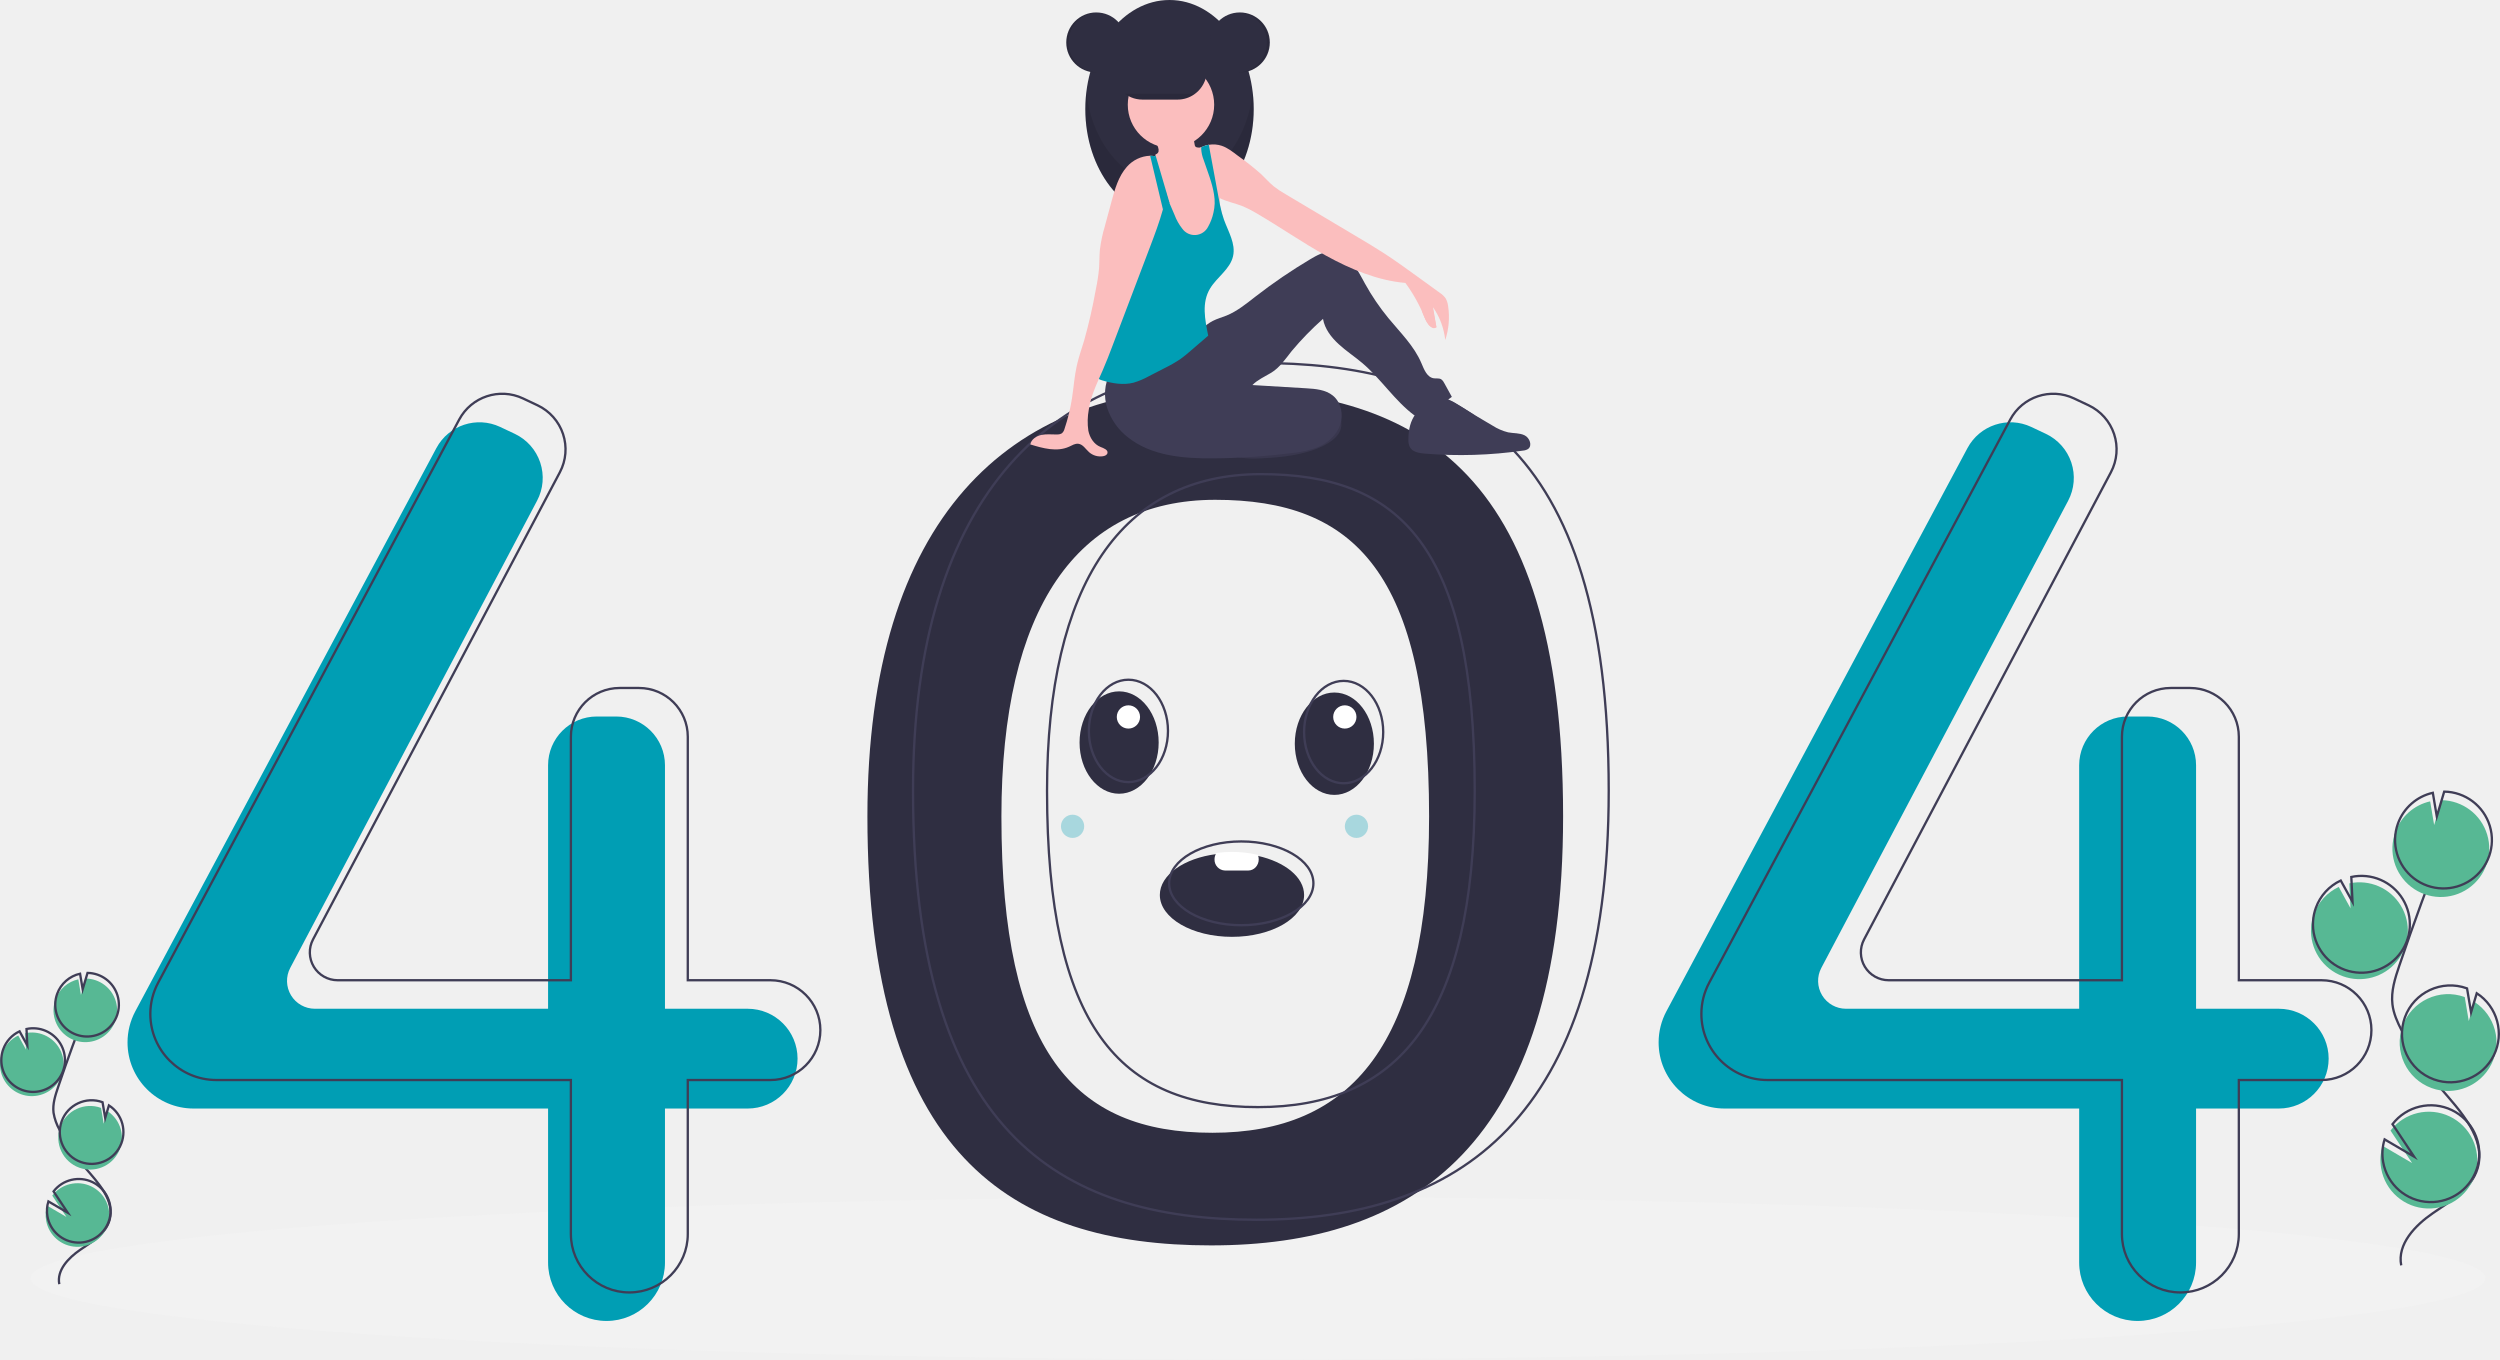
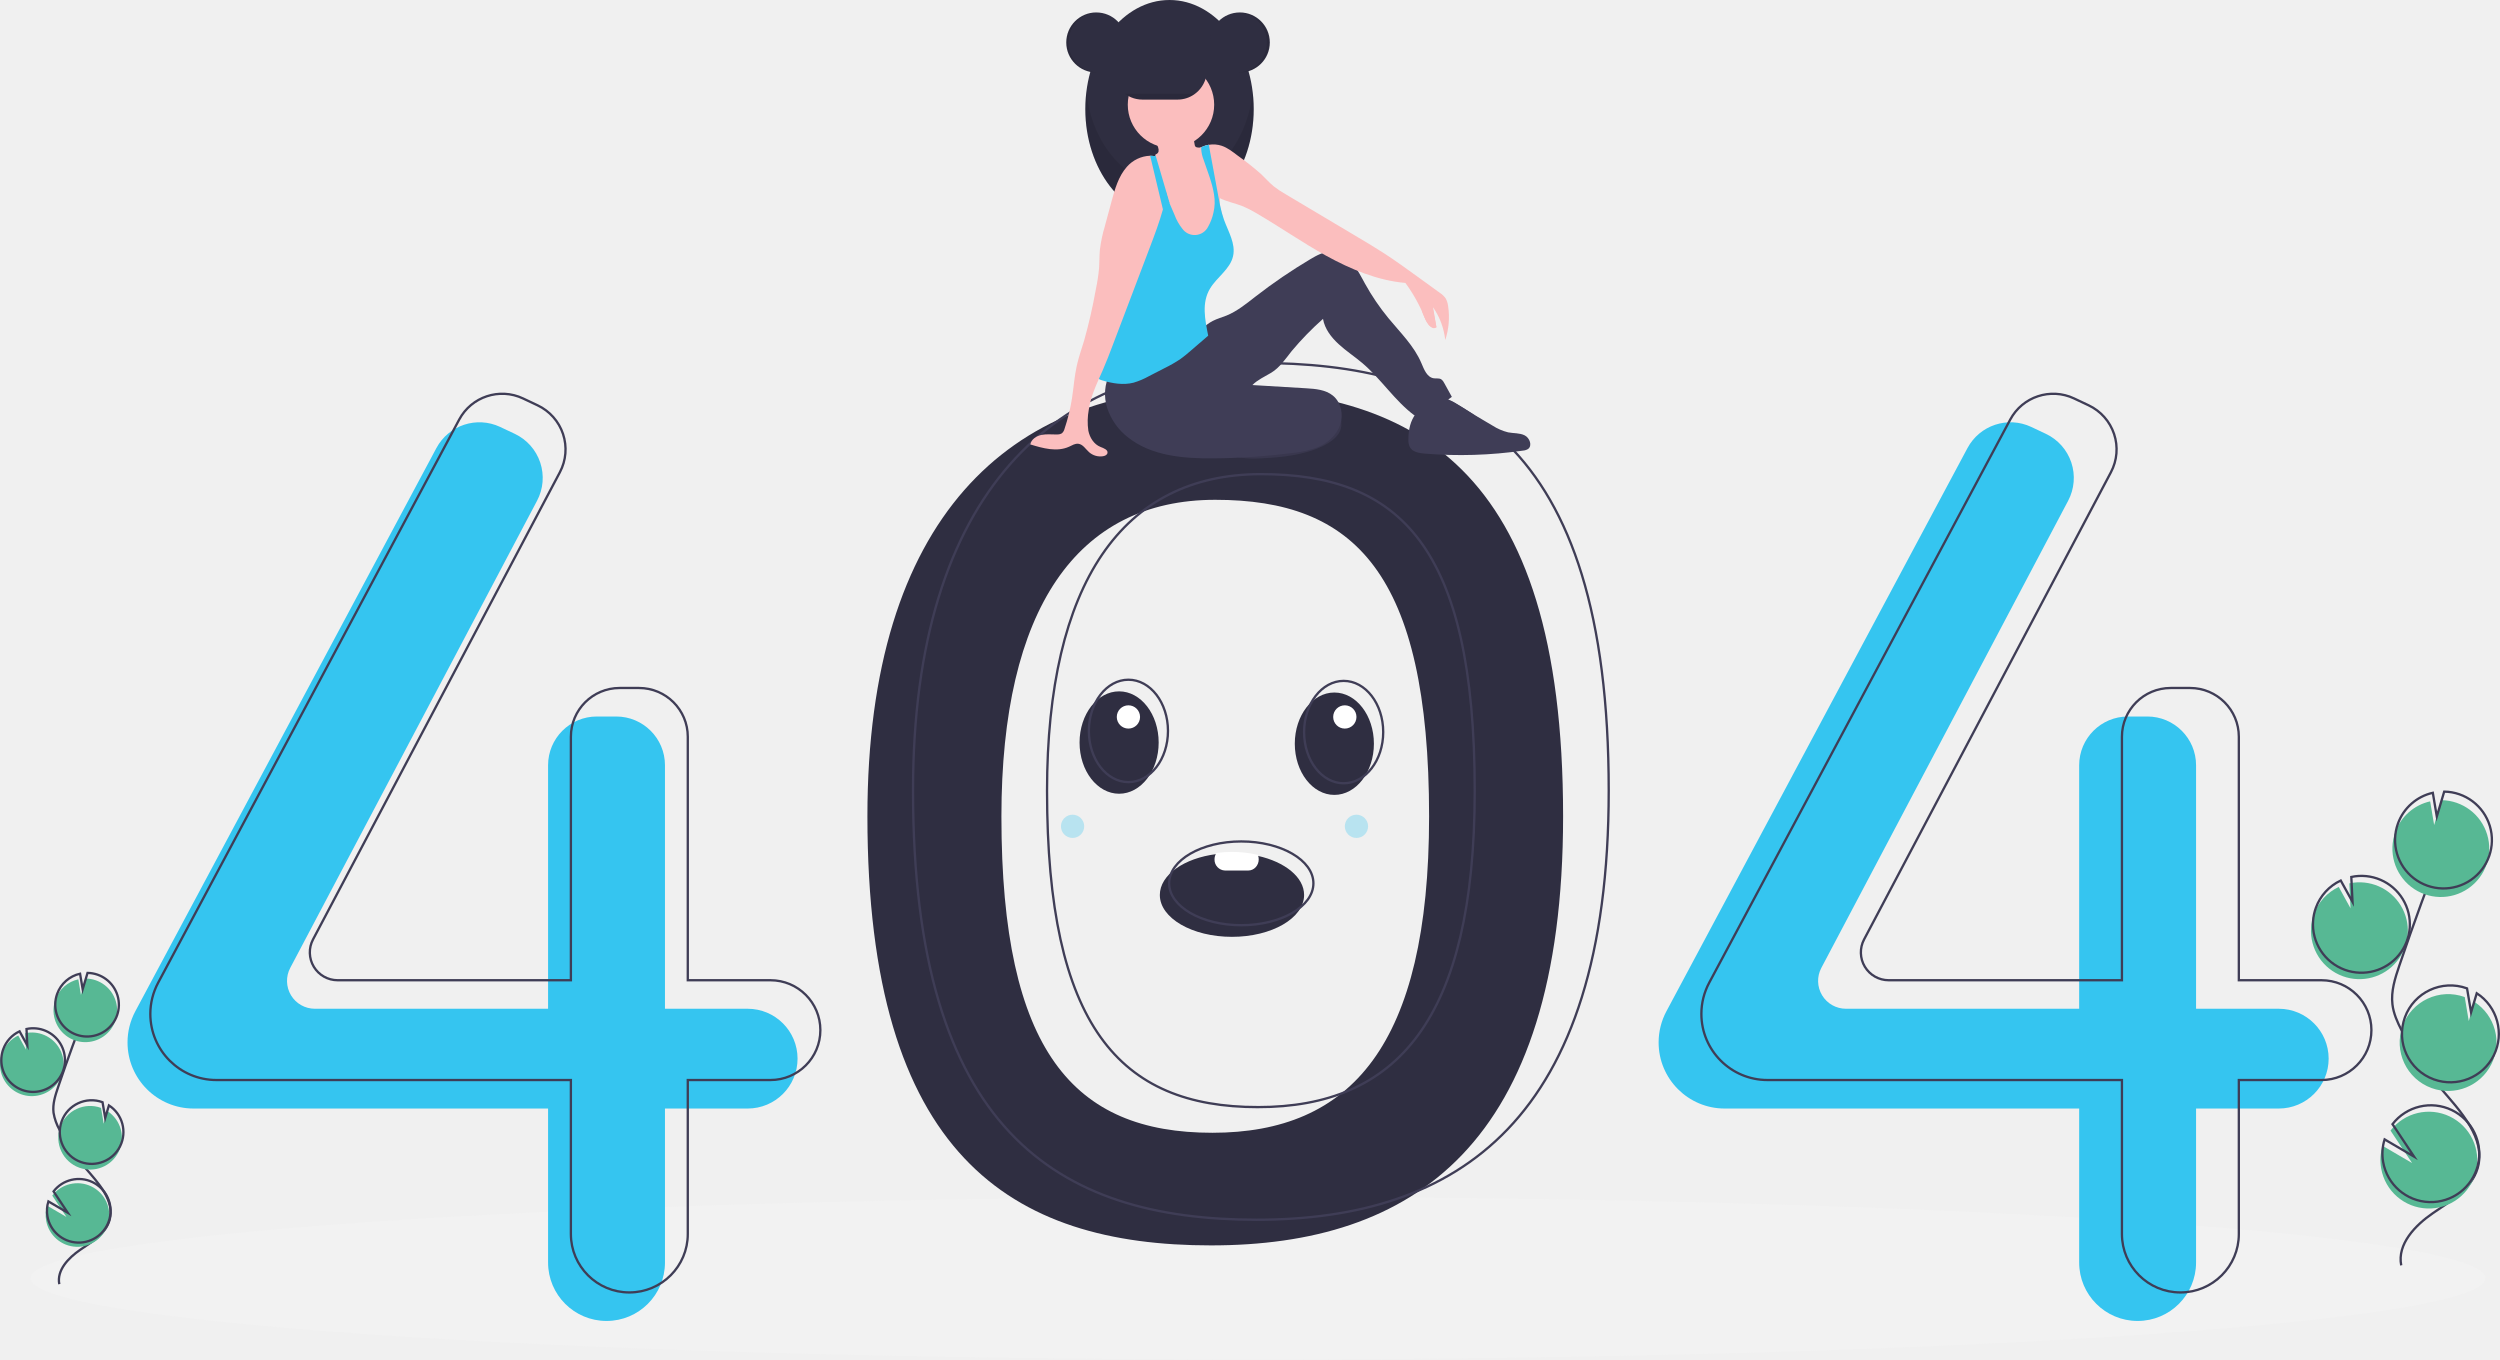
<svg xmlns="http://www.w3.org/2000/svg" id="fd59ce54-f850-4dfc-bc34-dd7d379d600e" data-name="Layer 1" width="1074.392" height="584.231" viewBox="0 0 1074.392 584.231">
  <ellipse cx="540.643" cy="549.309" rx="527.5" ry="34.922" fill="#f2f2f2" />
  <path d="M583.48,324.894c-85.944,0-147.651,55.139-147.651,183.798,0,145.813,61.707,184.411,147.651,184.411s151.327-42.274,151.327-184.411C734.807,356.753,669.424,324.894,583.48,324.894Zm.565,319.808c-59.527,0-90.626-34.923-90.626-135.916,0-89.112,32.372-136.105,91.899-136.105s91.899,30.868,91.899,136.105C677.217,607.234,643.572,644.703,584.045,644.703Z" transform="translate(-63.054 -157.8845)" fill="#2f2e41" />
-   <path d="M384.365,591.401H348.831V486.762A20.956,20.956,0,0,0,327.875,465.806h-8.326a20.956,20.956,0,0,0-20.956,20.956V591.401H198.363a11.963,11.963,0,0,1-10.578-17.552l106.082-200.78A20.956,20.956,0,0,0,284.287,344.33l-6.262-2.957a20.956,20.956,0,0,0-27.429,9.07L121.214,592.475a28.416,28.416,0,0,0-3.356,13.396v0a28.416,28.416,0,0,0,28.416,28.416H298.593v66.167a25.119,25.119,0,0,0,25.119,25.119h0a25.119,25.119,0,0,0,25.119-25.119V634.287h35.534a21.443,21.443,0,0,0,21.443-21.443v0A21.443,21.443,0,0,0,384.365,591.401Z" transform="translate(-63.054 -157.8845)" fill="#009eb4" />
-   <path d="M1042.362,591.401h-35.534V486.762A20.956,20.956,0,0,0,985.872,465.806h-8.326a20.956,20.956,0,0,0-20.956,20.956V591.401H856.359a11.963,11.963,0,0,1-10.578-17.552L951.864,373.069A20.956,20.956,0,0,0,942.284,344.33l-6.262-2.957a20.956,20.956,0,0,0-27.429,9.07L779.211,592.475a28.416,28.416,0,0,0-3.356,13.396v0a28.416,28.416,0,0,0,28.416,28.416H956.589v66.167a25.119,25.119,0,0,0,25.119,25.119h0a25.119,25.119,0,0,0,25.119-25.119V634.287h35.534a21.443,21.443,0,0,0,21.443-21.443v0A21.443,21.443,0,0,0,1042.362,591.401Z" transform="translate(-63.054 -157.8845)" fill="#009eb4" />
+   <path d="M384.365,591.401H348.831V486.762A20.956,20.956,0,0,0,327.875,465.806h-8.326a20.956,20.956,0,0,0-20.956,20.956V591.401H198.363a11.963,11.963,0,0,1-10.578-17.552l106.082-200.78A20.956,20.956,0,0,0,284.287,344.33l-6.262-2.957a20.956,20.956,0,0,0-27.429,9.07L121.214,592.475a28.416,28.416,0,0,0-3.356,13.396v0a28.416,28.416,0,0,0,28.416,28.416H298.593v66.167a25.119,25.119,0,0,0,25.119,25.119h0a25.119,25.119,0,0,0,25.119-25.119V634.287h35.534a21.443,21.443,0,0,0,21.443-21.443v0A21.443,21.443,0,0,0,384.365,591.401Z" transform="translate(-63.054 -157.8845)" fill="#35C5F0" />
+   <path d="M1042.362,591.401h-35.534V486.762A20.956,20.956,0,0,0,985.872,465.806h-8.326a20.956,20.956,0,0,0-20.956,20.956V591.401H856.359a11.963,11.963,0,0,1-10.578-17.552L951.864,373.069A20.956,20.956,0,0,0,942.284,344.33l-6.262-2.957a20.956,20.956,0,0,0-27.429,9.07L779.211,592.475a28.416,28.416,0,0,0-3.356,13.396v0a28.416,28.416,0,0,0,28.416,28.416H956.589v66.167a25.119,25.119,0,0,0,25.119,25.119h0a25.119,25.119,0,0,0,25.119-25.119V634.287h35.534a21.443,21.443,0,0,0,21.443-21.443v0A21.443,21.443,0,0,0,1042.362,591.401Z" transform="translate(-63.054 -157.8845)" fill="#35C5F0" />
  <path d="M394.168,579.148H358.634V474.509a20.956,20.956,0,0,0-20.956-20.956h-8.326a20.956,20.956,0,0,0-20.956,20.956V579.148H208.165a11.963,11.963,0,0,1-10.578-17.552L303.67,360.816a20.956,20.956,0,0,0-9.58-28.739l-6.262-2.957a20.956,20.956,0,0,0-27.429,9.07L131.017,580.222a28.416,28.416,0,0,0-3.356,13.396v0a28.416,28.416,0,0,0,28.416,28.416H308.395v66.167a25.119,25.119,0,0,0,25.119,25.119h0a25.119,25.119,0,0,0,25.119-25.119V622.034h35.534a21.443,21.443,0,0,0,21.443-21.443v0A21.443,21.443,0,0,0,394.168,579.148Z" transform="translate(-63.054 -157.8845)" fill="none" stroke="#3f3d56" stroke-miterlimit="10" />
  <path d="M1060.742,579.148h-35.534V474.509a20.956,20.956,0,0,0-20.956-20.956H995.925a20.956,20.956,0,0,0-20.956,20.956V579.148H874.739a11.963,11.963,0,0,1-10.578-17.552L970.244,360.816a20.956,20.956,0,0,0-9.58-28.739l-6.262-2.957a20.956,20.956,0,0,0-27.429,9.07L797.59,580.222a28.416,28.416,0,0,0-3.356,13.396v0a28.416,28.416,0,0,0,28.416,28.416H974.969v66.167a25.119,25.119,0,0,0,25.119,25.119h0a25.119,25.119,0,0,0,25.119-25.119V622.034h35.534a21.443,21.443,0,0,0,21.443-21.443v0A21.443,21.443,0,0,0,1060.742,579.148Z" transform="translate(-63.054 -157.8845)" fill="none" stroke="#3f3d56" stroke-miterlimit="10" />
  <path d="M603.085,313.866c-85.944,0-147.651,55.139-147.651,183.798,0,145.813,61.707,184.411,147.651,184.411s151.327-42.274,151.327-184.411C754.412,345.725,689.029,313.866,603.085,313.866Zm.565,319.808c-59.527,0-90.626-34.923-90.626-135.916,0-89.112,32.372-136.105,91.899-136.105s91.899,30.868,91.899,136.105C696.822,596.206,663.177,633.675,603.65,633.675Z" transform="translate(-63.054 -157.8845)" fill="none" stroke="#3f3d56" stroke-miterlimit="10" />
  <circle cx="471.141" cy="18.25" r="12.901" fill="#2f2e41" />
  <ellipse cx="502.607" cy="46.885" rx="36.186" ry="46.885" fill="#2f2e41" />
  <path d="M565.661,237.494c-18.128,0-33.141-17.271-35.776-39.805a60.976,60.976,0,0,0-.41,7.08c0,25.894,16.201,46.885,36.186,46.885s36.186-20.991,36.186-46.885a60.976,60.976,0,0,0-.41-7.08C598.803,220.224,583.789,237.494,565.661,237.494Z" transform="translate(-63.054 -157.8845)" opacity="0.1" />
  <path d="M639.296,342.073c-.777,3.193-4.128,5.751-7.839,7.538-7.802,3.757-17.425,4.878-26.76,5.254a45.176,45.176,0,0,1-7.144-.132,20.537,20.537,0,0,1-12.251-5.631,1.681,1.681,0,0,1,.044-2.844c4.969-5.459,13.262-8.806,21.616-11.216,6.334-1.827,17.381-6.561,24.29-5.922C637.944,329.739,640.277,338.041,639.296,342.073Z" transform="translate(-63.054 -157.8845)" fill="#3f3d56" />
  <path d="M639.296,342.073c-.777,3.193-4.128,5.751-7.839,7.538-7.802,3.757-17.425,4.878-26.76,5.254a45.176,45.176,0,0,1-7.144-.132,20.537,20.537,0,0,1-12.251-5.631,1.681,1.681,0,0,1,.044-2.844c4.969-5.459,13.262-8.806,21.616-11.216,6.334-1.827,17.381-6.561,24.29-5.922C637.944,329.739,640.277,338.041,639.296,342.073Z" transform="translate(-63.054 -157.8845)" opacity="0.1" />
  <path d="M540.098,318.206a19.77,19.77,0,0,0-1.199,15.075,26.339,26.339,0,0,0,8.829,12.497c10.095,8.092,23.988,9.205,36.925,9.093a284.649,284.649,0,0,0,33.905-2.324,40.538,40.538,0,0,0,11.001-2.554c4.222-1.827,7.933-5.178,9.436-9.526s.436-9.672-3.134-12.574c-3.137-2.55-7.463-2.9-11.498-3.143l-23.088-1.387c2.281-2.308,5.318-3.614,8.096-5.292,3.685-2.226,6.134-5.965,8.813-9.335a129.001,129.001,0,0,1,13.439-13.817c.751,4.31,3.478,7.85,6.687,10.824s6.908,5.368,10.244,8.2c8.079,6.858,13.896,16.167,22.392,22.5a43.829,43.829,0,0,0,16.049-8.012l-3.302-5.981a3.94,3.94,0,0,0-1.245-1.553c-.935-.575-2.14-.279-3.225-.441-2.901-.435-4.168-3.784-5.306-6.487-3.125-7.422-9.108-13.18-14.218-19.404a98.009,98.009,0,0,1-9.996-14.723c-1.717-3.102-3.288-6.331-5.617-9.003s-5.594-4.773-9.139-4.781c-3.132-.007-6.021,1.584-8.714,3.183a230.477,230.477,0,0,0-23.63,16.099c-3.944,3.062-7.863,6.296-12.489,8.174-1.947.79-4,1.331-5.869,2.292-3.273,1.684-5.757,4.534-8.431,7.064C566.277,311.892,553.219,317.738,540.098,318.206Z" transform="translate(-63.054 -157.8845)" fill="#3f3d56" />
  <path d="M588.374,253.983a23.774,23.774,0,0,1-1.734,8.033,10.045,10.045,0,0,1-5.768,5.573,12.375,12.375,0,0,1-5.623.182,10.882,10.882,0,0,1-4.582-1.561c-2.165-1.488-3.244-4.144-3.637-6.743-.393-2.596-.217-5.249-.469-7.863a42.944,42.944,0,0,0-1.202-6.255c-.17-.683-.343-1.362-.513-2.042-.167-.68-.33-1.359-.481-2.039-.138-.639-.267-1.281-.378-1.926-.091-.544-.173-1.092-.233-1.643a18.423,18.423,0,0,0-.809-4.811,14.607,14.607,0,0,0-1.687-2.854c-.286-.409-.563-.818-.818-1.243a5.89,5.89,0,0,1-.972-3.748,3.286,3.286,0,0,1,.148-.601c.025-.076.053-.151.085-.223A1.802,1.802,0,0,0,560.932,223.07a3.433,3.433,0,0,0-.148-1.778,11.318,11.318,0,0,0-.96-2.288c-.264-.478-1.161-1.34-1.167-1.888-.013-1.101,2.14-1.989,3.011-2.423a16.796,16.796,0,0,1,8.597-1.743c1.904.129,3.968.714,5.019,2.31.944,1.438.818,3.301,1.221,4.972a1.471,1.471,0,0,0,.299.664,1.341,1.341,0,0,0,.739.34,4.549,4.549,0,0,0,1.416.057h.003a2.931,2.931,0,0,0,.371-.054,4.957,4.957,0,0,0,2.033-.878q.585-.156,1.18-.255a.251.251,0,0,0,.047-.009c1.576,4.975,1.781,10.308,3.071,15.374.639,2.52,1.554,5.009,1.683,7.602.009.113.013.23.016.346.019.834-.047,1.674-.013,2.505a6.981,6.981,0,0,0,.126,1.114,15.611,15.611,0,0,0,.525,1.743l.009.028c.06.183.116.368.164.554.035.135.066.267.091.403l.003.009A14.938,14.938,0,0,1,588.374,253.983Z" transform="translate(-63.054 -157.8845)" fill="#fbbebe" />
  <circle cx="503.237" cy="44.997" r="18.565" fill="#fbbebe" />
  <path d="M684.157,304.033a30.445,30.445,0,0,0-5.236-14.103q.722,4.295,1.447,8.587a3.214,3.214,0,0,1-3.367-1.035,10.337,10.337,0,0,1-1.765-3.276,67.466,67.466,0,0,0-8.21-14.736c-11.819-.985-23.502-5.884-33.896-11.595-10.396-5.708-20.126-12.552-30.384-18.502a43.573,43.573,0,0,0-5.544-2.832c-3.21-1.287-6.812-1.954-9.855-3.468-.204-.101-.409-.208-.61-.318a12.578,12.578,0,0,1-1.945-1.306,10.344,10.344,0,0,1-.931-.856,20.351,20.351,0,0,1-3.559-5.953c-1.633-3.612-2.215-7.97-3.845-11.583a11.203,11.203,0,0,1,2.502-1.765h.003c.132-.069.264-.135.4-.198a11.94,11.94,0,0,1,2.004-.733q.585-.156,1.18-.255a.251.251,0,0,0,.047-.009,11.566,11.566,0,0,1,5.491.434c2.587.875,4.767,2.621,6.941,4.273a114.02,114.02,0,0,1,10.148,8.049c1.794,1.718,3.43,3.606,5.359,5.167a42.144,42.144,0,0,0,5.057,3.351q15.656,9.327,31.315,18.65c3.534,2.105,7.07,4.21,10.526,6.438,5.249,3.386,10.308,7.055,15.365,10.721q4.47,3.238,8.936,6.479a9.728,9.728,0,0,1,2.533,2.341,8.472,8.472,0,0,1,1.123,3.433A31.387,31.387,0,0,1,684.157,304.033Z" transform="translate(-63.054 -157.8845)" fill="#fbbebe" />
-   <path d="M592.977,267.944c-1.252,5.617-6.929,9.012-9.896,13.946-3.688,6.123-2.184,13.241-.799,20.255q-3.795,3.271-7.593,6.542c-1.397,1.199-2.794,2.404-4.298,3.464a57.351,57.351,0,0,1-6.86,3.94q-3.361,1.728-6.721,3.458a32.128,32.128,0,0,1-6.58,2.788c-4.415,1.133-9.103.34-13.471-.972a6.088,6.088,0,0,1-1.473-.601,2.394,2.394,0,0,1-.699-.632,3.911,3.911,0,0,1-.444-2.539c.444-7.351,2.24-14.547,4.031-21.69a85.26,85.26,0,0,1,3.848-12.577,85.077,85.077,0,0,1,5.415-10.151,68.368,68.368,0,0,1,7.929-11.514,18.479,18.479,0,0,0,3.675-4.739c1.117-2.549.686-5.472.913-8.247a17.148,17.148,0,0,1,1.633-6.007v-.003a17.093,17.093,0,0,1,1.743-2.882q.458,1.067.916,2.13.302.699.598,1.394.387.897.768,1.787,1.1,2.558,2.196,5.113a21.59,21.59,0,0,0,3.335,5.944,6.499,6.499,0,0,0,11.123-.853,21.261,21.261,0,0,0,2.272-6.013,19.215,19.215,0,0,0,.252-7.835c-.758-5.009-2.889-10.126-4.437-14.78a14.945,14.945,0,0,1-1.079-4.871,3.351,3.351,0,0,1,.057-.56c.009-.047.019-.098.028-.145a11.94,11.94,0,0,1,2.004-.733q.585-.156,1.18-.255,2.044,11.064,4.094,22.127c.032.173.066.346.098.522.195,1.057.393,2.115.614,3.169.198.957.412,1.91.651,2.857l.009.028c.082.321.167.639.255.957l.003.009c.242.868.513,1.731.818,2.58C590.938,257.475,594.164,262.629,592.977,267.944Z" transform="translate(-63.054 -157.8845)" fill="#009eb4" />
+   <path d="M592.977,267.944c-1.252,5.617-6.929,9.012-9.896,13.946-3.688,6.123-2.184,13.241-.799,20.255q-3.795,3.271-7.593,6.542c-1.397,1.199-2.794,2.404-4.298,3.464a57.351,57.351,0,0,1-6.86,3.94q-3.361,1.728-6.721,3.458a32.128,32.128,0,0,1-6.58,2.788c-4.415,1.133-9.103.34-13.471-.972a6.088,6.088,0,0,1-1.473-.601,2.394,2.394,0,0,1-.699-.632,3.911,3.911,0,0,1-.444-2.539c.444-7.351,2.24-14.547,4.031-21.69a85.26,85.26,0,0,1,3.848-12.577,85.077,85.077,0,0,1,5.415-10.151,68.368,68.368,0,0,1,7.929-11.514,18.479,18.479,0,0,0,3.675-4.739c1.117-2.549.686-5.472.913-8.247a17.148,17.148,0,0,1,1.633-6.007v-.003a17.093,17.093,0,0,1,1.743-2.882q.458,1.067.916,2.13.302.699.598,1.394.387.897.768,1.787,1.1,2.558,2.196,5.113a21.59,21.59,0,0,0,3.335,5.944,6.499,6.499,0,0,0,11.123-.853,21.261,21.261,0,0,0,2.272-6.013,19.215,19.215,0,0,0,.252-7.835c-.758-5.009-2.889-10.126-4.437-14.78a14.945,14.945,0,0,1-1.079-4.871,3.351,3.351,0,0,1,.057-.56c.009-.047.019-.098.028-.145a11.94,11.94,0,0,1,2.004-.733q.585-.156,1.18-.255,2.044,11.064,4.094,22.127c.032.173.066.346.098.522.195,1.057.393,2.115.614,3.169.198.957.412,1.91.651,2.857l.009.028c.082.321.167.639.255.957l.003.009c.242.868.513,1.731.818,2.58C590.938,257.475,594.164,262.629,592.977,267.944Z" transform="translate(-63.054 -157.8845)" fill="#35C5F0" />
  <path d="M668.321,346.877a6.583,6.583,0,0,0,.61,3.143c1.162,2.124,3.95,2.606,6.362,2.805a188.377,188.377,0,0,0,42.266-1.288,4.886,4.886,0,0,0,2.151-.668c1.99-1.395.763-4.795-1.41-5.884s-4.751-.826-7.135-1.297a22.479,22.479,0,0,1-6.678-2.896q-7.252-4.167-14.293-8.688c-2.795-1.795-6.093-3.71-9.24-2.646C672.43,332.343,668.265,337.681,668.321,346.877Z" transform="translate(-63.054 -157.8845)" fill="#3f3d56" />
  <path d="M564.437,240.874v.003c-.022.132-.044.261-.072.39-.035.214-.076.431-.116.645-.39,1.998-.868,3.987-1.419,5.963-1.51,5.459-3.534,10.831-5.541,16.123q-8.081,21.287-16.164,42.577c-1.359,3.575-2.716,7.152-4.261,10.654-.516,1.167-1.048,2.344-1.576,3.534-1.894,4.257-3.713,8.653-4.317,13.184a27.45,27.45,0,0,0-.192,9.04c.604,2.97,2.407,5.872,5.23,6.97,1.378.538,3.351,1.259,2.974,2.69-.204.787-1.098,1.171-1.901,1.303a7.312,7.312,0,0,1-5.966-1.718c-1.507-1.337-2.665-3.417-4.67-3.641-1.388-.151-2.665.68-3.936,1.262-5.186,2.369-11.227.711-16.674-.972.428-2.206,2.643-3.66,4.843-4.1,2.199-.444,4.474-.129,6.718-.189a3.51,3.51,0,0,0,2.042-.525,3.705,3.705,0,0,0,1.101-1.882,78.964,78.964,0,0,0,3.213-13.147c.724-4.666,1.026-9.405,2.058-14.015.802-3.597,2.042-7.08,3.106-10.61a224.682,224.682,0,0,0,5.06-22.077,78.02,78.02,0,0,0,1.425-9.368c.179-2.612.094-5.236.346-7.838a60.888,60.888,0,0,1,2.111-9.997q1.444-5.348,2.885-10.689c1.425-5.271,2.955-10.746,6.567-14.843a13.962,13.962,0,0,1,10.028-4.789,9.882,9.882,0,0,1,2.13.23c.116.028.233.057.349.088a8.634,8.634,0,0,1,2.174.9c1.114-.708,1.68-.459,2.42.632a6.973,6.973,0,0,1,.881,3.795A52.424,52.424,0,0,1,564.437,240.874Z" transform="translate(-63.054 -157.8845)" fill="#fbbebe" />
-   <path d="M565.661,245.046l-.047.047-.255.255-2.53,2.527-1.24-5.208-4.251-17.854a9.882,9.882,0,0,1,2.13.23,3.286,3.286,0,0,1,.148-.601l.201.689,1.441,4.902,2.728,9.308.45,1.532v.003Z" transform="translate(-63.054 -157.8845)" fill="#009eb4" />
+   <path d="M565.661,245.046l-.047.047-.255.255-2.53,2.527-1.24-5.208-4.251-17.854a9.882,9.882,0,0,1,2.13.23,3.286,3.286,0,0,1,.148-.601l.201.689,1.441,4.902,2.728,9.308.45,1.532v.003Z" transform="translate(-63.054 -157.8845)" fill="#35C5F0" />
  <path d="M581.715,188.087a12.582,12.582,0,0,1-3.7,8.896,12.314,12.314,0,0,1-1.36,1.176,12.528,12.528,0,0,1-7.536,2.524H554.023a12.59,12.59,0,0,1,0-25.18h15.096A12.629,12.629,0,0,1,581.715,188.087Z" transform="translate(-63.054 -157.8845)" fill="#2f2e41" />
  <circle cx="532.815" cy="18.25" r="12.901" fill="#2f2e41" />
  <path d="M595.554,163.234c-.158,0-.315.006-.472.012a12.898,12.898,0,0,1,0,25.778c.157.006.314.012.472.012a12.901,12.901,0,1,0,0-25.802Z" transform="translate(-63.054 -157.8845)" opacity="0.1" />
  <path d="M534.195,163.234c.158,0,.315.006.472.012a12.898,12.898,0,0,0,0,25.778c-.157.006-.314.012-.472.012a12.901,12.901,0,0,1,0-25.802Z" transform="translate(-63.054 -157.8845)" opacity="0.1" />
  <path d="M576.655,198.159a12.528,12.528,0,0,1-7.536,2.524H554.023a12.528,12.528,0,0,1-7.536-2.524Z" transform="translate(-63.054 -157.8845)" opacity="0.1" />
  <path d="M674.14,291.64s3.252,9.372,6.229,6.876L677.996,286.267Z" transform="translate(-63.054 -157.8845)" fill="#fbbebe" />
  <path d="M1069.918,577.434a20.813,20.813,0,1,0,2.772-39.915l.521,10.712-5.068-9.18a20.734,20.734,0,0,0-10.684,11.723,20.408,20.408,0,0,0-1.197,5.63A20.809,20.809,0,0,0,1069.918,577.434Z" transform="translate(-63.054 -157.8845)" fill="#57b894" />
  <path d="M1094.995,701.678c-1.789-9.11,5.963-17.187,13.621-22.437s16.605-10.408,19.218-19.317c3.755-12.804-7.43-24.53-16.136-34.642a125.3,125.3,0,0,1-16.524-24.557c-1.811-3.533-3.476-7.225-3.952-11.166-.686-5.675,1.137-11.323,2.974-16.737q9.179-27.052,19.628-53.65" transform="translate(-63.054 -157.8845)" fill="none" stroke="#3f3d56" stroke-miterlimit="10" />
  <path d="M1070.775,574.676a20.813,20.813,0,1,0,2.772-39.915l.521,10.712-5.068-9.18a20.734,20.734,0,0,0-10.684,11.723,20.408,20.408,0,0,0-1.197,5.63A20.809,20.809,0,0,0,1070.775,574.676Z" transform="translate(-63.054 -157.8845)" fill="none" stroke="#3f3d56" stroke-miterlimit="10" />
  <path d="M1092.451,515.473a20.788,20.788,0,0,1,14.98-13.198l1.714,10.184,3.177-10.696a20.81,20.81,0,1,1-19.871,13.71Z" transform="translate(-63.054 -157.8845)" fill="#57b894" />
  <path d="M1093.594,511.795a20.788,20.788,0,0,1,14.98-13.198l1.714,10.184,3.177-10.696a20.81,20.81,0,1,1-19.871,13.71Z" transform="translate(-63.054 -157.8845)" fill="none" stroke="#3f3d56" stroke-miterlimit="10" />
  <path d="M1108.045,625.489a20.81,20.81,0,0,0,18.419-37.023l-2.441,8.219-1.731-10.304a.362.362,0,0,0-.053-.02,20.811,20.811,0,1,0-14.194,39.127Z" transform="translate(-63.054 -157.8845)" fill="#57b894" />
  <path d="M1109.035,621.764a20.81,20.81,0,0,0,18.419-37.023l-2.441,8.219-1.731-10.304a.362.362,0,0,0-.053-.02,20.811,20.811,0,1,0-14.194,39.127Z" transform="translate(-63.054 -157.8845)" fill="none" stroke="#3f3d56" stroke-miterlimit="10" />
  <path d="M1086.378,660.051a20.801,20.801,0,1,0,4.011-16.297l9.273,13.957-12.67-7.408A20.616,20.616,0,0,0,1086.378,660.051Z" transform="translate(-63.054 -157.8845)" fill="#57b894" />
  <path d="M1087.235,657.294a20.801,20.801,0,1,0,4.011-16.297l9.273,13.957-12.67-7.408A20.616,20.616,0,0,0,1087.235,657.294Z" transform="translate(-63.054 -157.8845)" fill="none" stroke="#3f3d56" stroke-miterlimit="10" />
  <path d="M72.061,628.133a13.674,13.674,0,1,0,1.821-26.225l.342,7.038-3.33-6.032a13.623,13.623,0,0,0-7.019,7.702,13.409,13.409,0,0,0-.787,3.699A13.672,13.672,0,0,0,72.061,628.133Z" transform="translate(-63.054 -157.8845)" fill="#57b894" />
  <path d="M88.538,709.763c-1.175-5.986,3.918-11.292,8.949-14.741s10.91-6.838,12.626-12.692c2.467-8.412-4.882-16.117-10.601-22.76A82.324,82.324,0,0,1,88.656,643.436a22.21,22.21,0,0,1-2.597-7.336c-.451-3.729.747-7.439,1.954-10.996q6.031-17.773,12.896-35.249" transform="translate(-63.054 -157.8845)" fill="none" stroke="#3f3d56" stroke-miterlimit="10" />
  <path d="M72.625,626.321a13.674,13.674,0,1,0,1.821-26.225l.342,7.038L71.458,601.103a13.623,13.623,0,0,0-7.019,7.702,13.409,13.409,0,0,0-.787,3.699A13.672,13.672,0,0,0,72.625,626.321Z" transform="translate(-63.054 -157.8845)" fill="none" stroke="#3f3d56" stroke-miterlimit="10" />
  <path d="M86.866,587.423a13.658,13.658,0,0,1,9.842-8.671l1.126,6.691,2.087-7.027a13.673,13.673,0,1,1-13.055,9.007Z" transform="translate(-63.054 -157.8845)" fill="#57b894" />
  <path d="M87.617,585.007a13.658,13.658,0,0,1,9.842-8.671l1.126,6.691L100.673,576a13.673,13.673,0,1,1-13.055,9.007Z" transform="translate(-63.054 -157.8845)" fill="none" stroke="#3f3d56" stroke-miterlimit="10" />
  <path d="M97.112,659.706a13.673,13.673,0,0,0,12.102-24.325l-1.604,5.4-1.137-6.77a.238.238,0,0,0-.035-.013,13.673,13.673,0,1,0-9.326,25.707Z" transform="translate(-63.054 -157.8845)" fill="#57b894" />
  <path d="M97.762,657.259a13.673,13.673,0,0,0,12.102-24.325l-1.604,5.4-1.137-6.77a.238.238,0,0,0-.035-.013,13.673,13.673,0,1,0-9.326,25.707Z" transform="translate(-63.054 -157.8845)" fill="none" stroke="#3f3d56" stroke-miterlimit="10" />
  <path d="M82.876,682.414a13.667,13.667,0,1,0,2.635-10.708l6.092,9.17-8.324-4.867A13.545,13.545,0,0,0,82.876,682.414Z" transform="translate(-63.054 -157.8845)" fill="#57b894" />
  <path d="M83.439,680.602a13.667,13.667,0,1,0,2.635-10.708l6.092,9.17-8.324-4.867A13.545,13.545,0,0,0,83.439,680.602Z" transform="translate(-63.054 -157.8845)" fill="none" stroke="#3f3d56" stroke-miterlimit="10" />
  <ellipse cx="480.946" cy="319.115" rx="17" ry="22" fill="#2f2e41" />
  <ellipse cx="573.446" cy="319.615" rx="17" ry="22" fill="#2f2e41" />
  <path d="M623.5,542.5c0,9.94-13.88,18-31,18s-31-8.06-31-18c0-8.61,10.41-15.81,24.32-17.57a50.104,50.104,0,0,1,6.68-.43,50.699,50.699,0,0,1,11.13,1.2C615.25,528.29,623.5,534.84,623.5,542.5Z" transform="translate(-63.054 -157.8845)" fill="#2f2e41" />
  <ellipse cx="484.946" cy="314.115" rx="17" ry="22" fill="none" stroke="#3f3d56" stroke-miterlimit="10" />
  <ellipse cx="577.446" cy="314.615" rx="17" ry="22" fill="none" stroke="#3f3d56" stroke-miterlimit="10" />
  <ellipse cx="533.446" cy="379.615" rx="31" ry="18" fill="none" stroke="#3f3d56" stroke-miterlimit="10" />
  <path d="M604,527.2a4.937,4.937,0,0,1-1.32,3.392A4.339,4.339,0,0,1,599.5,532h-10a4.664,4.664,0,0,1-4.5-4.8,4.905,4.905,0,0,1,.82-2.741A47.02,47.02,0,0,1,592.5,524a47.665,47.665,0,0,1,11.13,1.28A5.067,5.067,0,0,1,604,527.2Z" transform="translate(-63.054 -157.8845)" fill="#fff" />
  <circle cx="484.946" cy="308.115" r="5" fill="#fff" />
  <circle cx="577.946" cy="308.115" r="5" fill="#fff" />
-   <circle cx="582.946" cy="355.115" r="5" fill="#009eb4" opacity="0.3" />
-   <circle cx="460.946" cy="355.115" r="5" fill="#009eb4" opacity="0.3" />
+   <circle cx="582.946" cy="355.115" r="5" fill="#35C5F0" opacity="0.3" />
+   <circle cx="460.946" cy="355.115" r="5" fill="#35C5F0" opacity="0.3" />
</svg>
